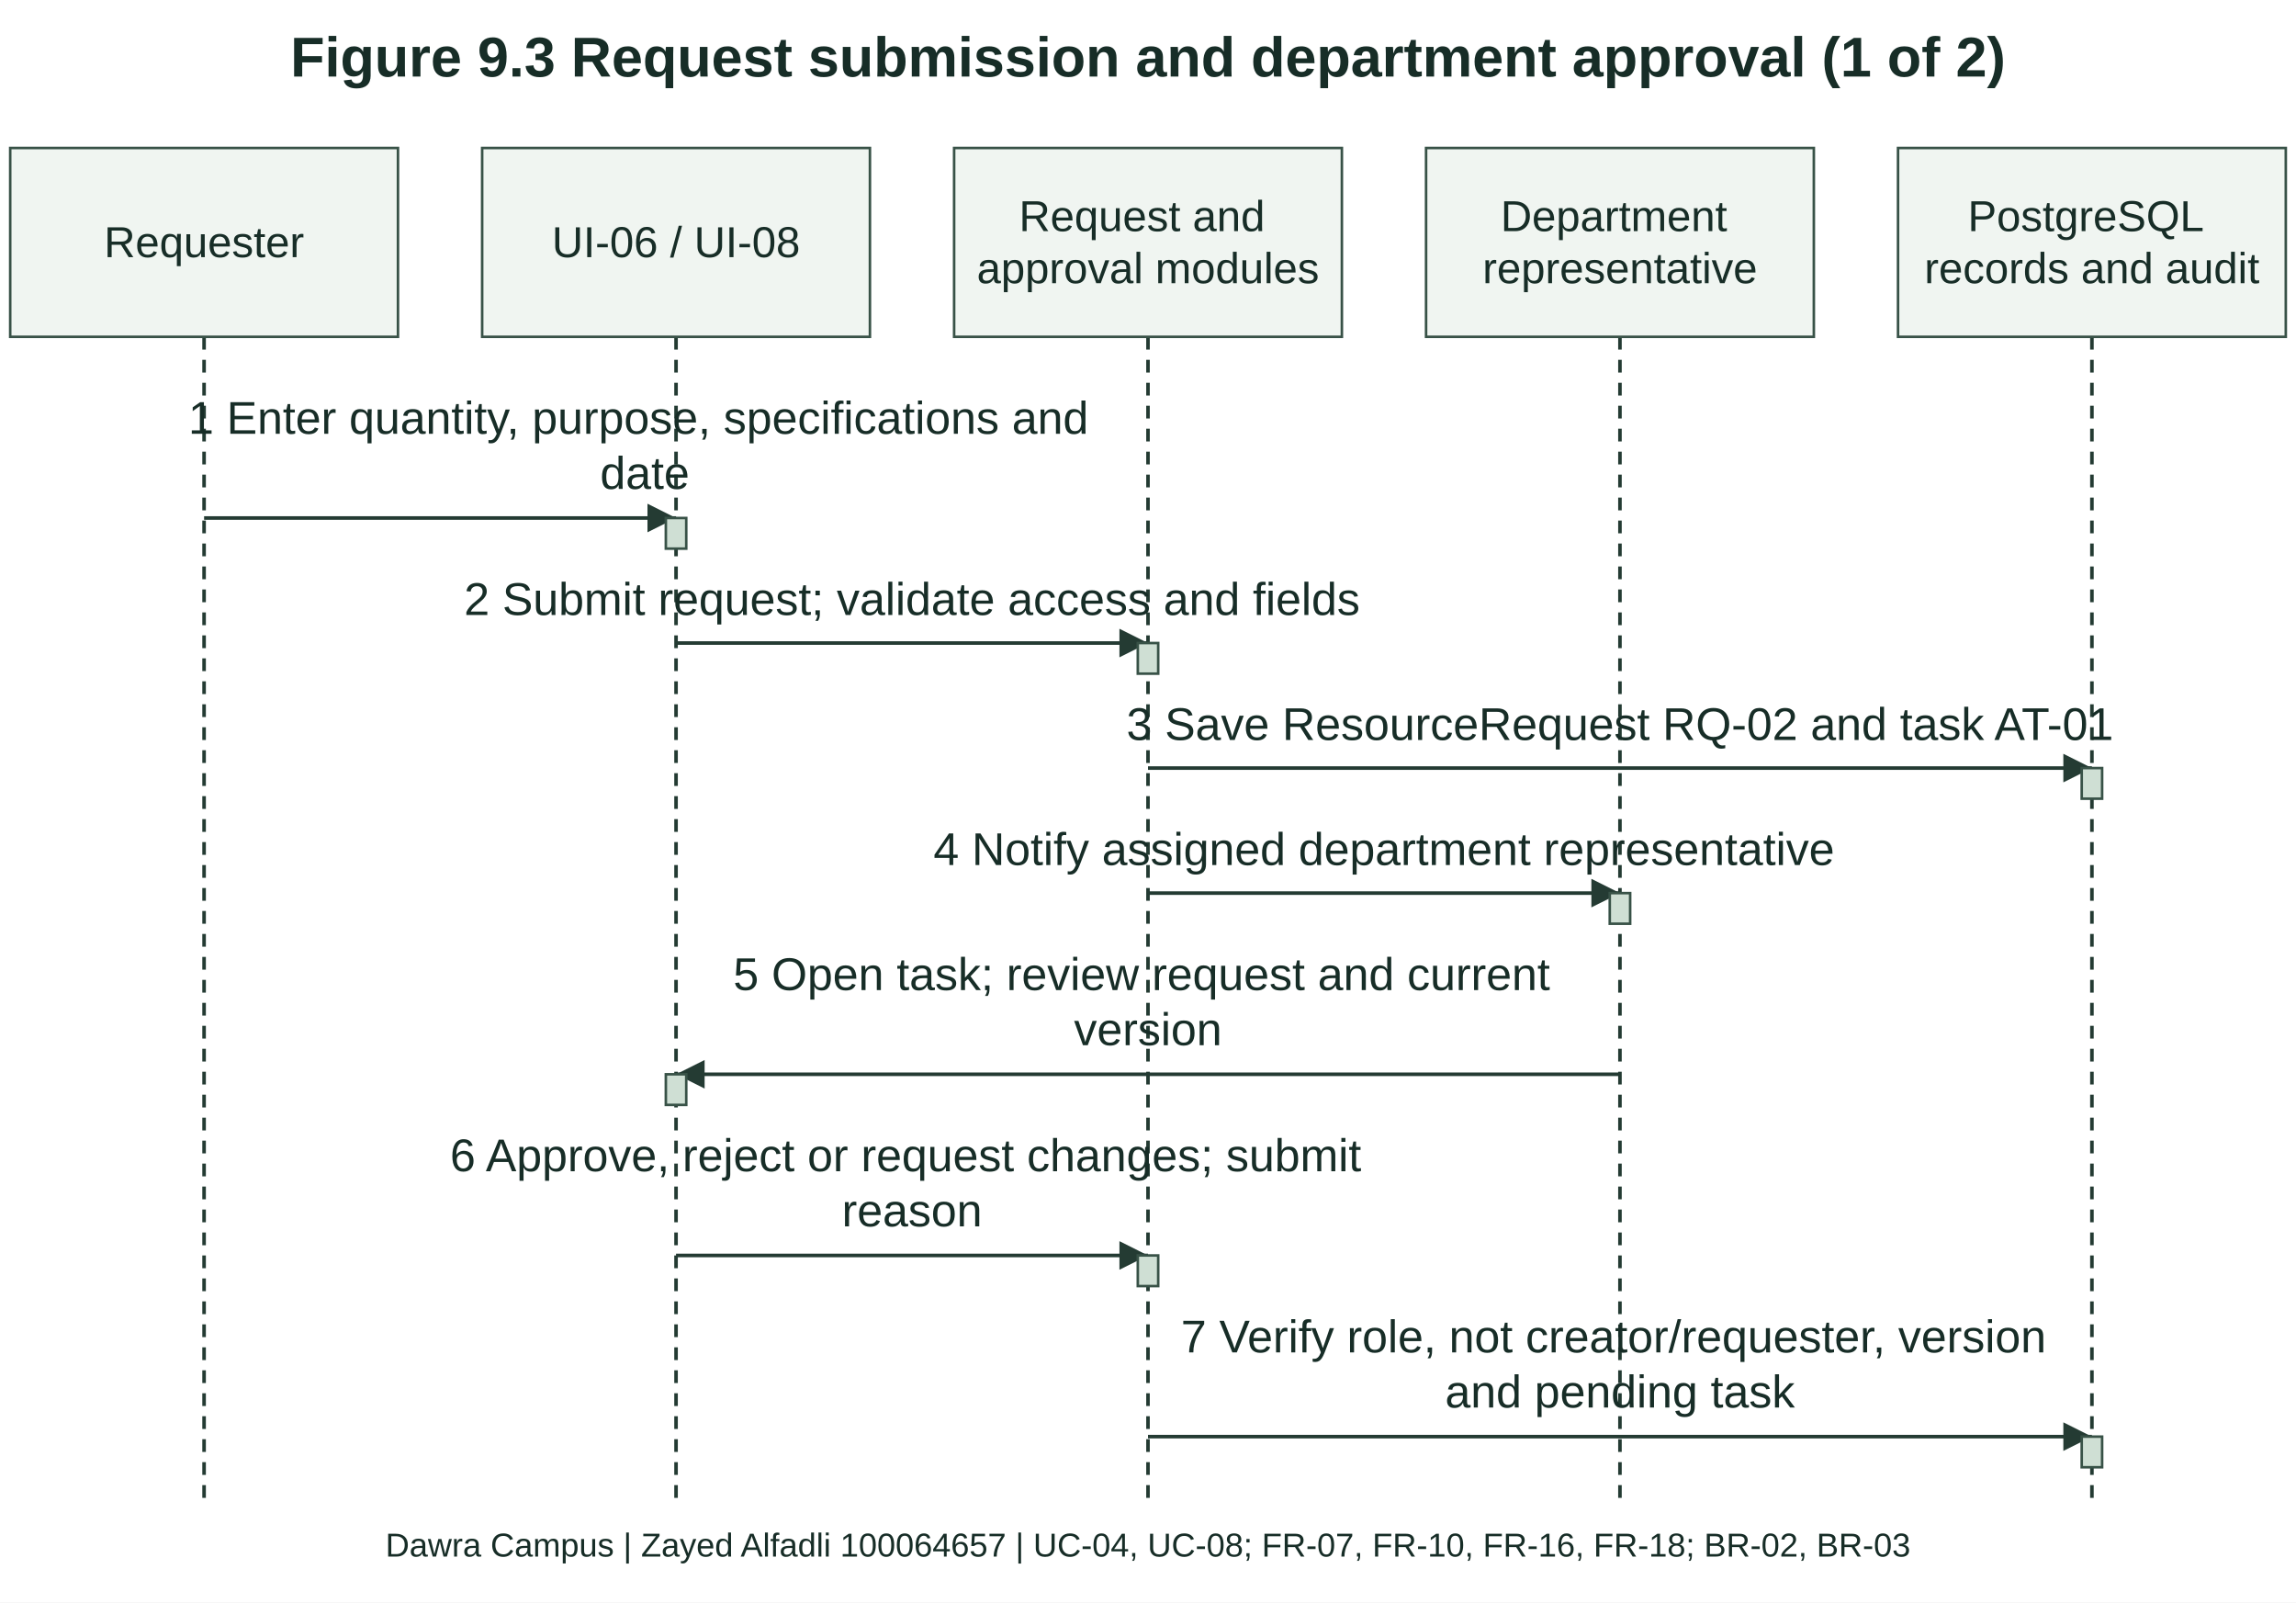
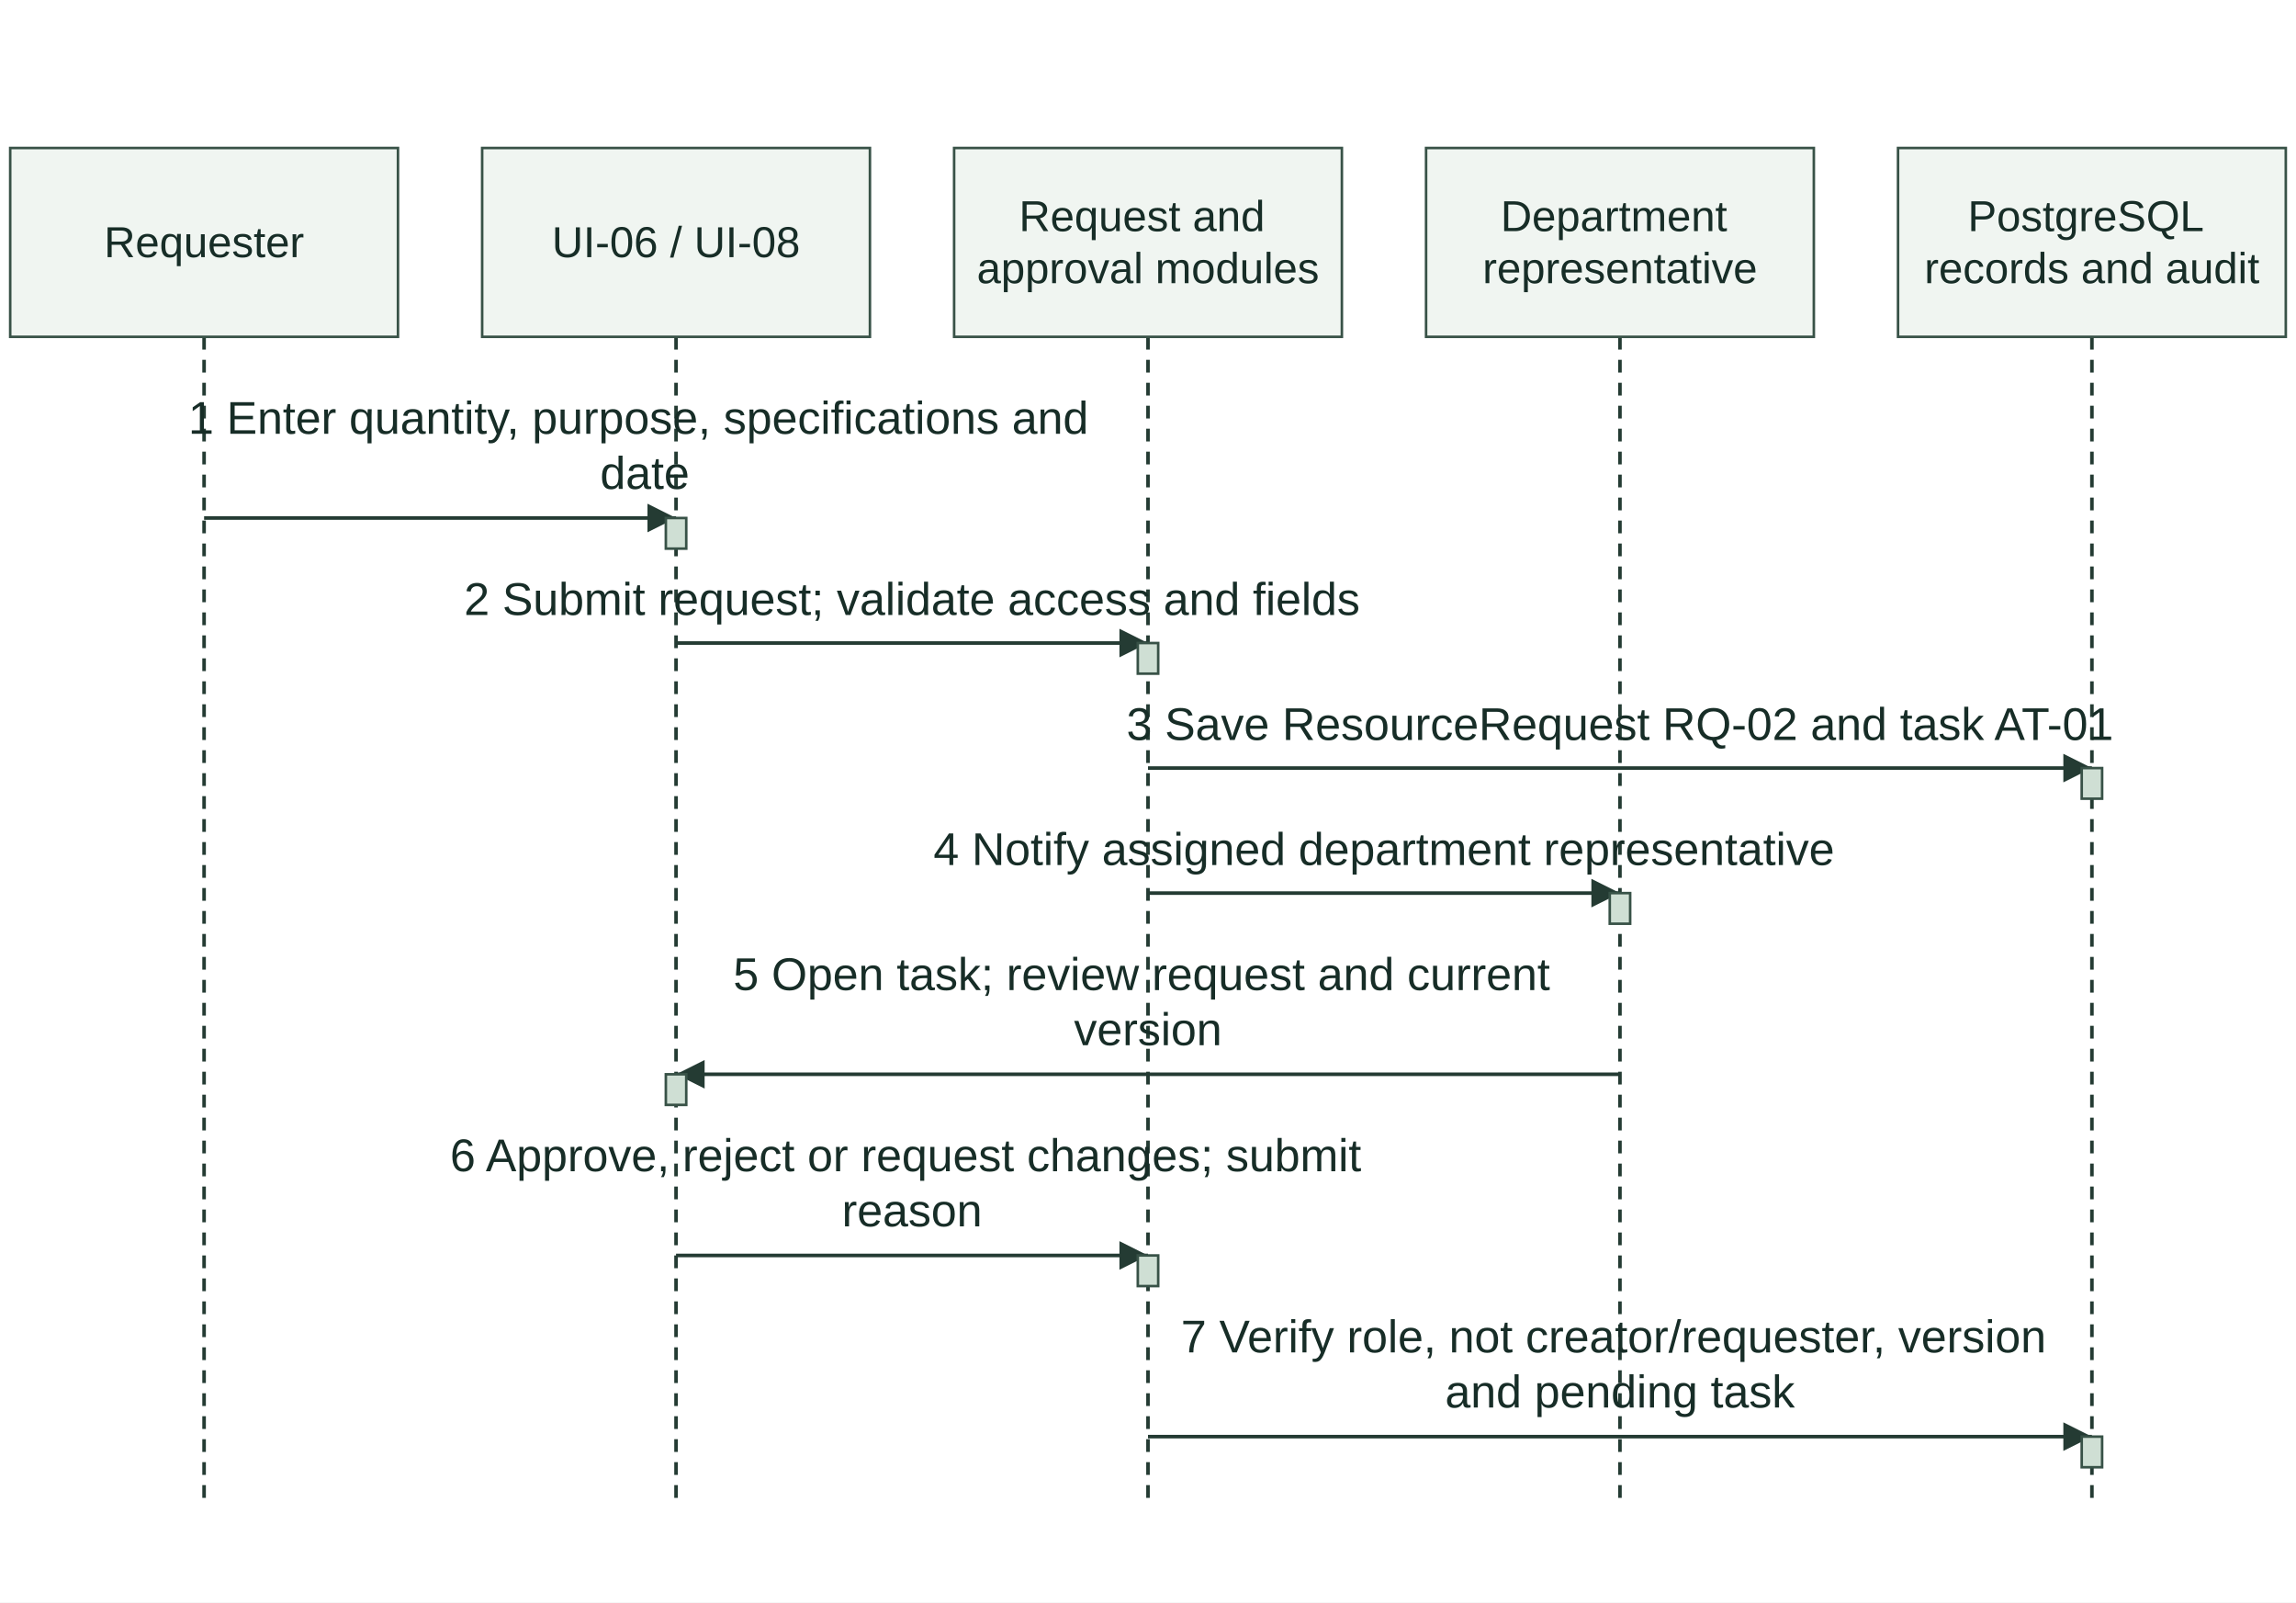
<svg xmlns="http://www.w3.org/2000/svg" width="900" height="628" viewBox="0 0 900 628">
  <defs>
    <marker id="arrow" markerWidth="9" markerHeight="8" refX="8" refY="4" orient="auto">
      <path d="M0,0 L8,4 L0,8 Z" fill="#243b33" />
    </marker>
    <marker id="open" markerWidth="9" markerHeight="8" refX="8" refY="4" orient="auto">
      <path d="M0,0 L8,4 L0,8" fill="none" stroke="#243b33" />
    </marker>
  </defs>
  <rect width="100%" height="100%" fill="white" />
  <polyline points="80,203 265,203" fill="none" stroke="#243b33" stroke-width="1.4" marker-end="url(#arrow)" />
  <polyline points="265,252 450,252" fill="none" stroke="#243b33" stroke-width="1.4" marker-end="url(#arrow)" />
  <polyline points="450,301 820,301" fill="none" stroke="#243b33" stroke-width="1.4" marker-end="url(#arrow)" />
  <polyline points="450,350 635,350" fill="none" stroke="#243b33" stroke-width="1.4" marker-end="url(#arrow)" />
  <polyline points="635,421 265,421" fill="none" stroke="#243b33" stroke-width="1.4" marker-end="url(#arrow)" />
  <polyline points="265,492 450,492" fill="none" stroke="#243b33" stroke-width="1.4" marker-end="url(#arrow)" />
  <polyline points="450,563 820,563" fill="none" stroke="#243b33" stroke-width="1.4" marker-end="url(#arrow)" />
  <polyline points="80,132 80,588" fill="none" stroke="#243b33" stroke-width="1.4" stroke-dasharray="5 4" />
  <polyline points="265,132 265,588" fill="none" stroke="#243b33" stroke-width="1.4" stroke-dasharray="5 4" />
  <polyline points="450,132 450,588" fill="none" stroke="#243b33" stroke-width="1.4" stroke-dasharray="5 4" />
  <polyline points="635,132 635,588" fill="none" stroke="#243b33" stroke-width="1.4" stroke-dasharray="5 4" />
  <polyline points="820,132 820,588" fill="none" stroke="#243b33" stroke-width="1.4" stroke-dasharray="5 4" />
-   <text x="450.0" y="30" text-anchor="middle" font-family="Arial,sans-serif" font-size="22" font-weight="bold" fill="#172d27">
-     <tspan x="450.0" dy="0">Figure 9.3 Request submission and department approval (1 of 2)</tspan>
-   </text>
  <rect x="4" y="58" width="152" height="74" rx="0" fill="#f0f5f1" stroke="#385247" />
  <text x="80.0" y="100.78" text-anchor="middle" font-family="Arial,sans-serif" font-size="17" font-weight="normal" fill="#172d27">
    <tspan x="80.0" dy="0">Requester</tspan>
  </text>
  <rect x="189" y="58" width="152" height="74" rx="0" fill="#f0f5f1" stroke="#385247" />
  <text x="265.0" y="100.78" text-anchor="middle" font-family="Arial,sans-serif" font-size="17" font-weight="normal" fill="#172d27">
    <tspan x="265.0" dy="0">UI-06 / UI-08</tspan>
  </text>
  <rect x="374" y="58" width="152" height="74" rx="0" fill="#f0f5f1" stroke="#385247" />
  <text x="450.0" y="90.58" text-anchor="middle" font-family="Arial,sans-serif" font-size="17" font-weight="normal" fill="#172d27">
    <tspan x="450.0" dy="0">Request and</tspan>
    <tspan x="450.0" dy="20.4">approval modules</tspan>
  </text>
  <rect x="559" y="58" width="152" height="74" rx="0" fill="#f0f5f1" stroke="#385247" />
  <text x="635.0" y="90.58" text-anchor="middle" font-family="Arial,sans-serif" font-size="17" font-weight="normal" fill="#172d27">
    <tspan x="635.0" dy="0">Department</tspan>
    <tspan x="635.0" dy="20.4">representative</tspan>
  </text>
  <rect x="744" y="58" width="152" height="74" rx="0" fill="#f0f5f1" stroke="#385247" />
  <text x="820.0" y="90.58" text-anchor="middle" font-family="Arial,sans-serif" font-size="17" font-weight="normal" fill="#172d27">
    <tspan x="820.0" dy="0">PostgreSQL</tspan>
    <tspan x="820.0" dy="20.4">records and audit</tspan>
  </text>
  <text x="252.75" y="170" text-anchor="middle" font-family="Arial,sans-serif" font-size="18" font-weight="normal" fill="#172d27">
    <tspan x="252.75" dy="0">1 Enter quantity, purpose, specifications and</tspan>
    <tspan x="252.75" dy="21.6">date</tspan>
  </text>
  <rect x="261" y="203" width="8" height="12" rx="0" fill="#cfdfd4" stroke="#385247" />
  <text x="265.0" y="214.44" text-anchor="middle" font-family="Arial,sans-serif" font-size="16" font-weight="normal" fill="#172d27">
    <tspan x="265.0" dy="0" />
  </text>
  <text x="357.5" y="241" text-anchor="middle" font-family="Arial,sans-serif" font-size="18" font-weight="normal" fill="#172d27">
    <tspan x="357.5" dy="0">2 Submit request; validate access and fields</tspan>
  </text>
  <rect x="446" y="252" width="8" height="12" rx="0" fill="#cfdfd4" stroke="#385247" />
  <text x="450.0" y="263.44" text-anchor="middle" font-family="Arial,sans-serif" font-size="16" font-weight="normal" fill="#172d27">
    <tspan x="450.0" dy="0" />
  </text>
  <text x="635.0" y="290" text-anchor="middle" font-family="Arial,sans-serif" font-size="18" font-weight="normal" fill="#172d27">
    <tspan x="635.0" dy="0">3 Save ResourceRequest RQ-02 and task AT-01</tspan>
  </text>
  <rect x="816" y="301" width="8" height="12" rx="0" fill="#cfdfd4" stroke="#385247" />
  <text x="820.0" y="312.44" text-anchor="middle" font-family="Arial,sans-serif" font-size="16" font-weight="normal" fill="#172d27">
    <tspan x="820.0" dy="0" />
  </text>
  <text x="542.5" y="339" text-anchor="middle" font-family="Arial,sans-serif" font-size="18" font-weight="normal" fill="#172d27">
    <tspan x="542.5" dy="0">4 Notify assigned department representative</tspan>
  </text>
  <rect x="631" y="350" width="8" height="12" rx="0" fill="#cfdfd4" stroke="#385247" />
  <text x="635.0" y="361.44" text-anchor="middle" font-family="Arial,sans-serif" font-size="16" font-weight="normal" fill="#172d27">
    <tspan x="635.0" dy="0" />
  </text>
  <text x="450.0" y="388" text-anchor="middle" font-family="Arial,sans-serif" font-size="18" font-weight="normal" fill="#172d27">
    <tspan x="450.0" dy="0">5 Open task; review request and current</tspan>
    <tspan x="450.0" dy="21.6">version</tspan>
  </text>
  <rect x="261" y="421" width="8" height="12" rx="0" fill="#cfdfd4" stroke="#385247" />
  <text x="265.0" y="432.44" text-anchor="middle" font-family="Arial,sans-serif" font-size="16" font-weight="normal" fill="#172d27">
    <tspan x="265.0" dy="0" />
  </text>
  <text x="357.5" y="459" text-anchor="middle" font-family="Arial,sans-serif" font-size="18" font-weight="normal" fill="#172d27">
    <tspan x="357.5" dy="0">6 Approve, reject or request changes; submit</tspan>
    <tspan x="357.5" dy="21.6">reason</tspan>
  </text>
  <rect x="446" y="492" width="8" height="12" rx="0" fill="#cfdfd4" stroke="#385247" />
  <text x="450.0" y="503.44" text-anchor="middle" font-family="Arial,sans-serif" font-size="16" font-weight="normal" fill="#172d27">
    <tspan x="450.0" dy="0" />
  </text>
  <text x="635.0" y="530" text-anchor="middle" font-family="Arial,sans-serif" font-size="18" font-weight="normal" fill="#172d27">
    <tspan x="635.0" dy="0">7 Verify role, not creator/requester, version</tspan>
    <tspan x="635.0" dy="21.6">and pending task</tspan>
  </text>
  <rect x="816" y="563" width="8" height="12" rx="0" fill="#cfdfd4" stroke="#385247" />
  <text x="820.0" y="574.44" text-anchor="middle" font-family="Arial,sans-serif" font-size="16" font-weight="normal" fill="#172d27">
    <tspan x="820.0" dy="0" />
  </text>
-   <text x="450.0" y="610" text-anchor="middle" font-family="Arial,sans-serif" font-size="13" font-weight="normal" fill="#172d27">
-     <tspan x="450.0" dy="0">Dawra Campus | Zayed Alfadli 100064657 | UC-04, UC-08; FR-07, FR-10, FR-16, FR-18; BR-02, BR-03</tspan>
-   </text>
</svg>
